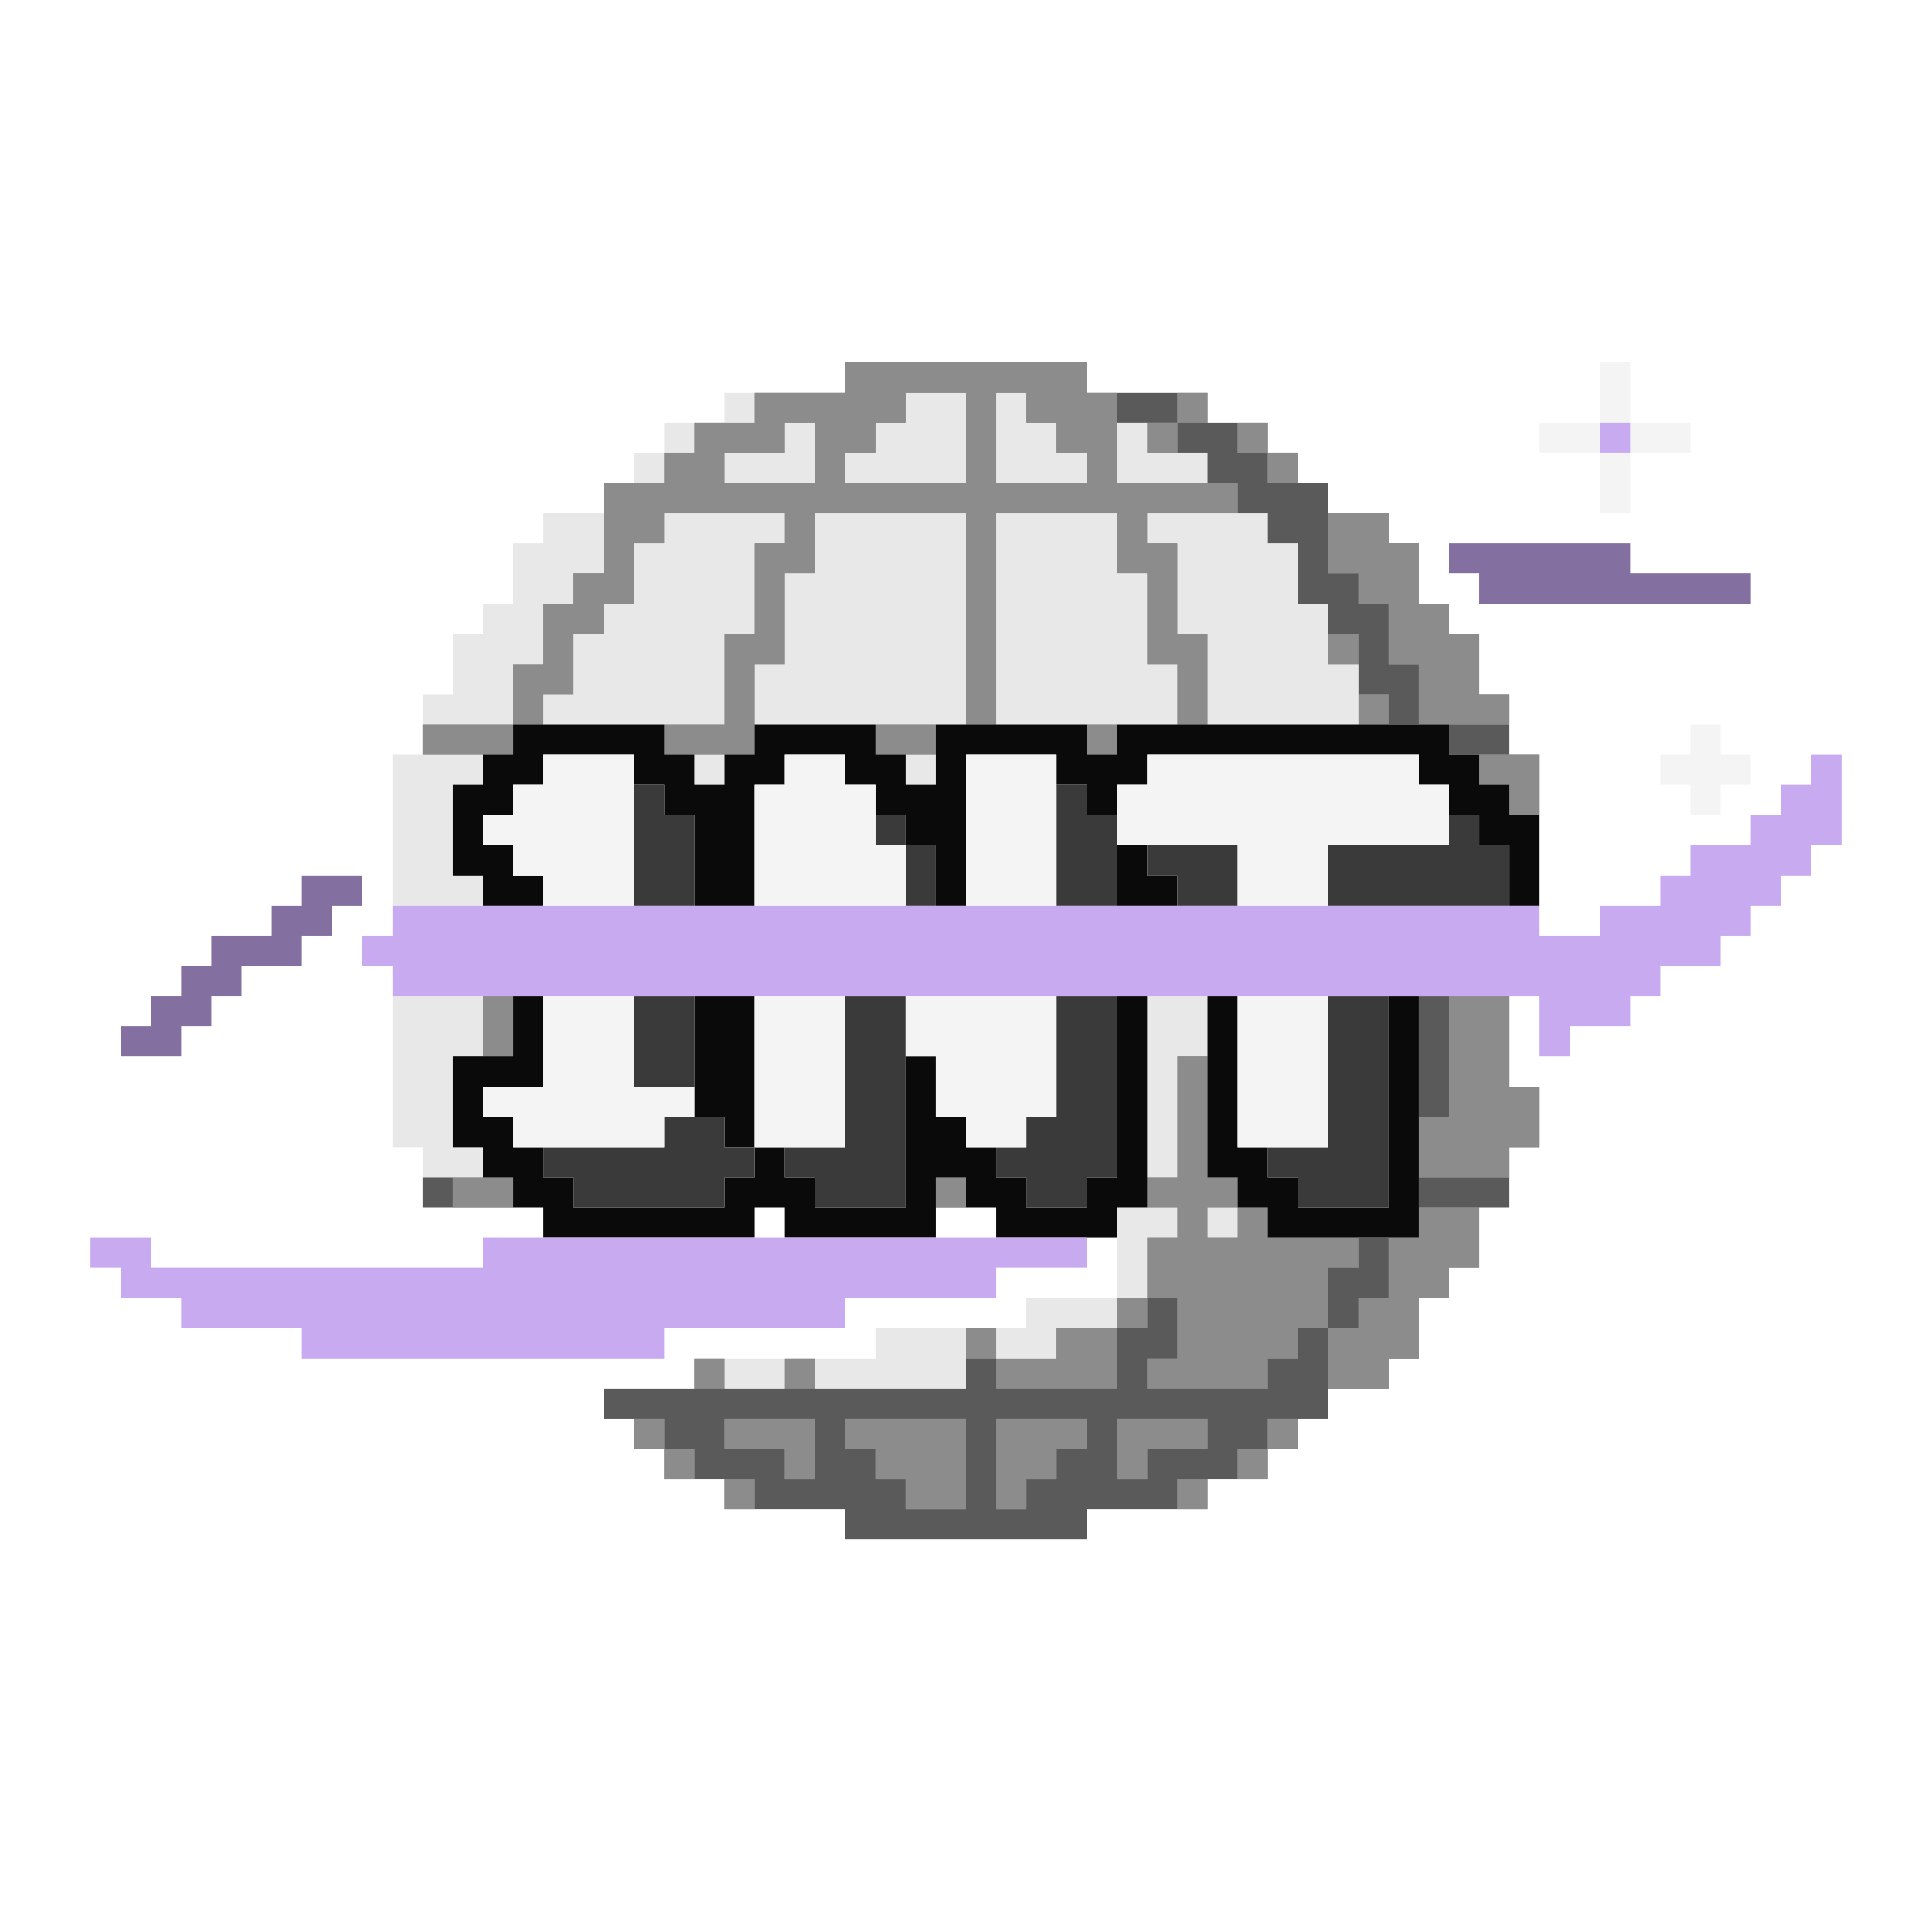
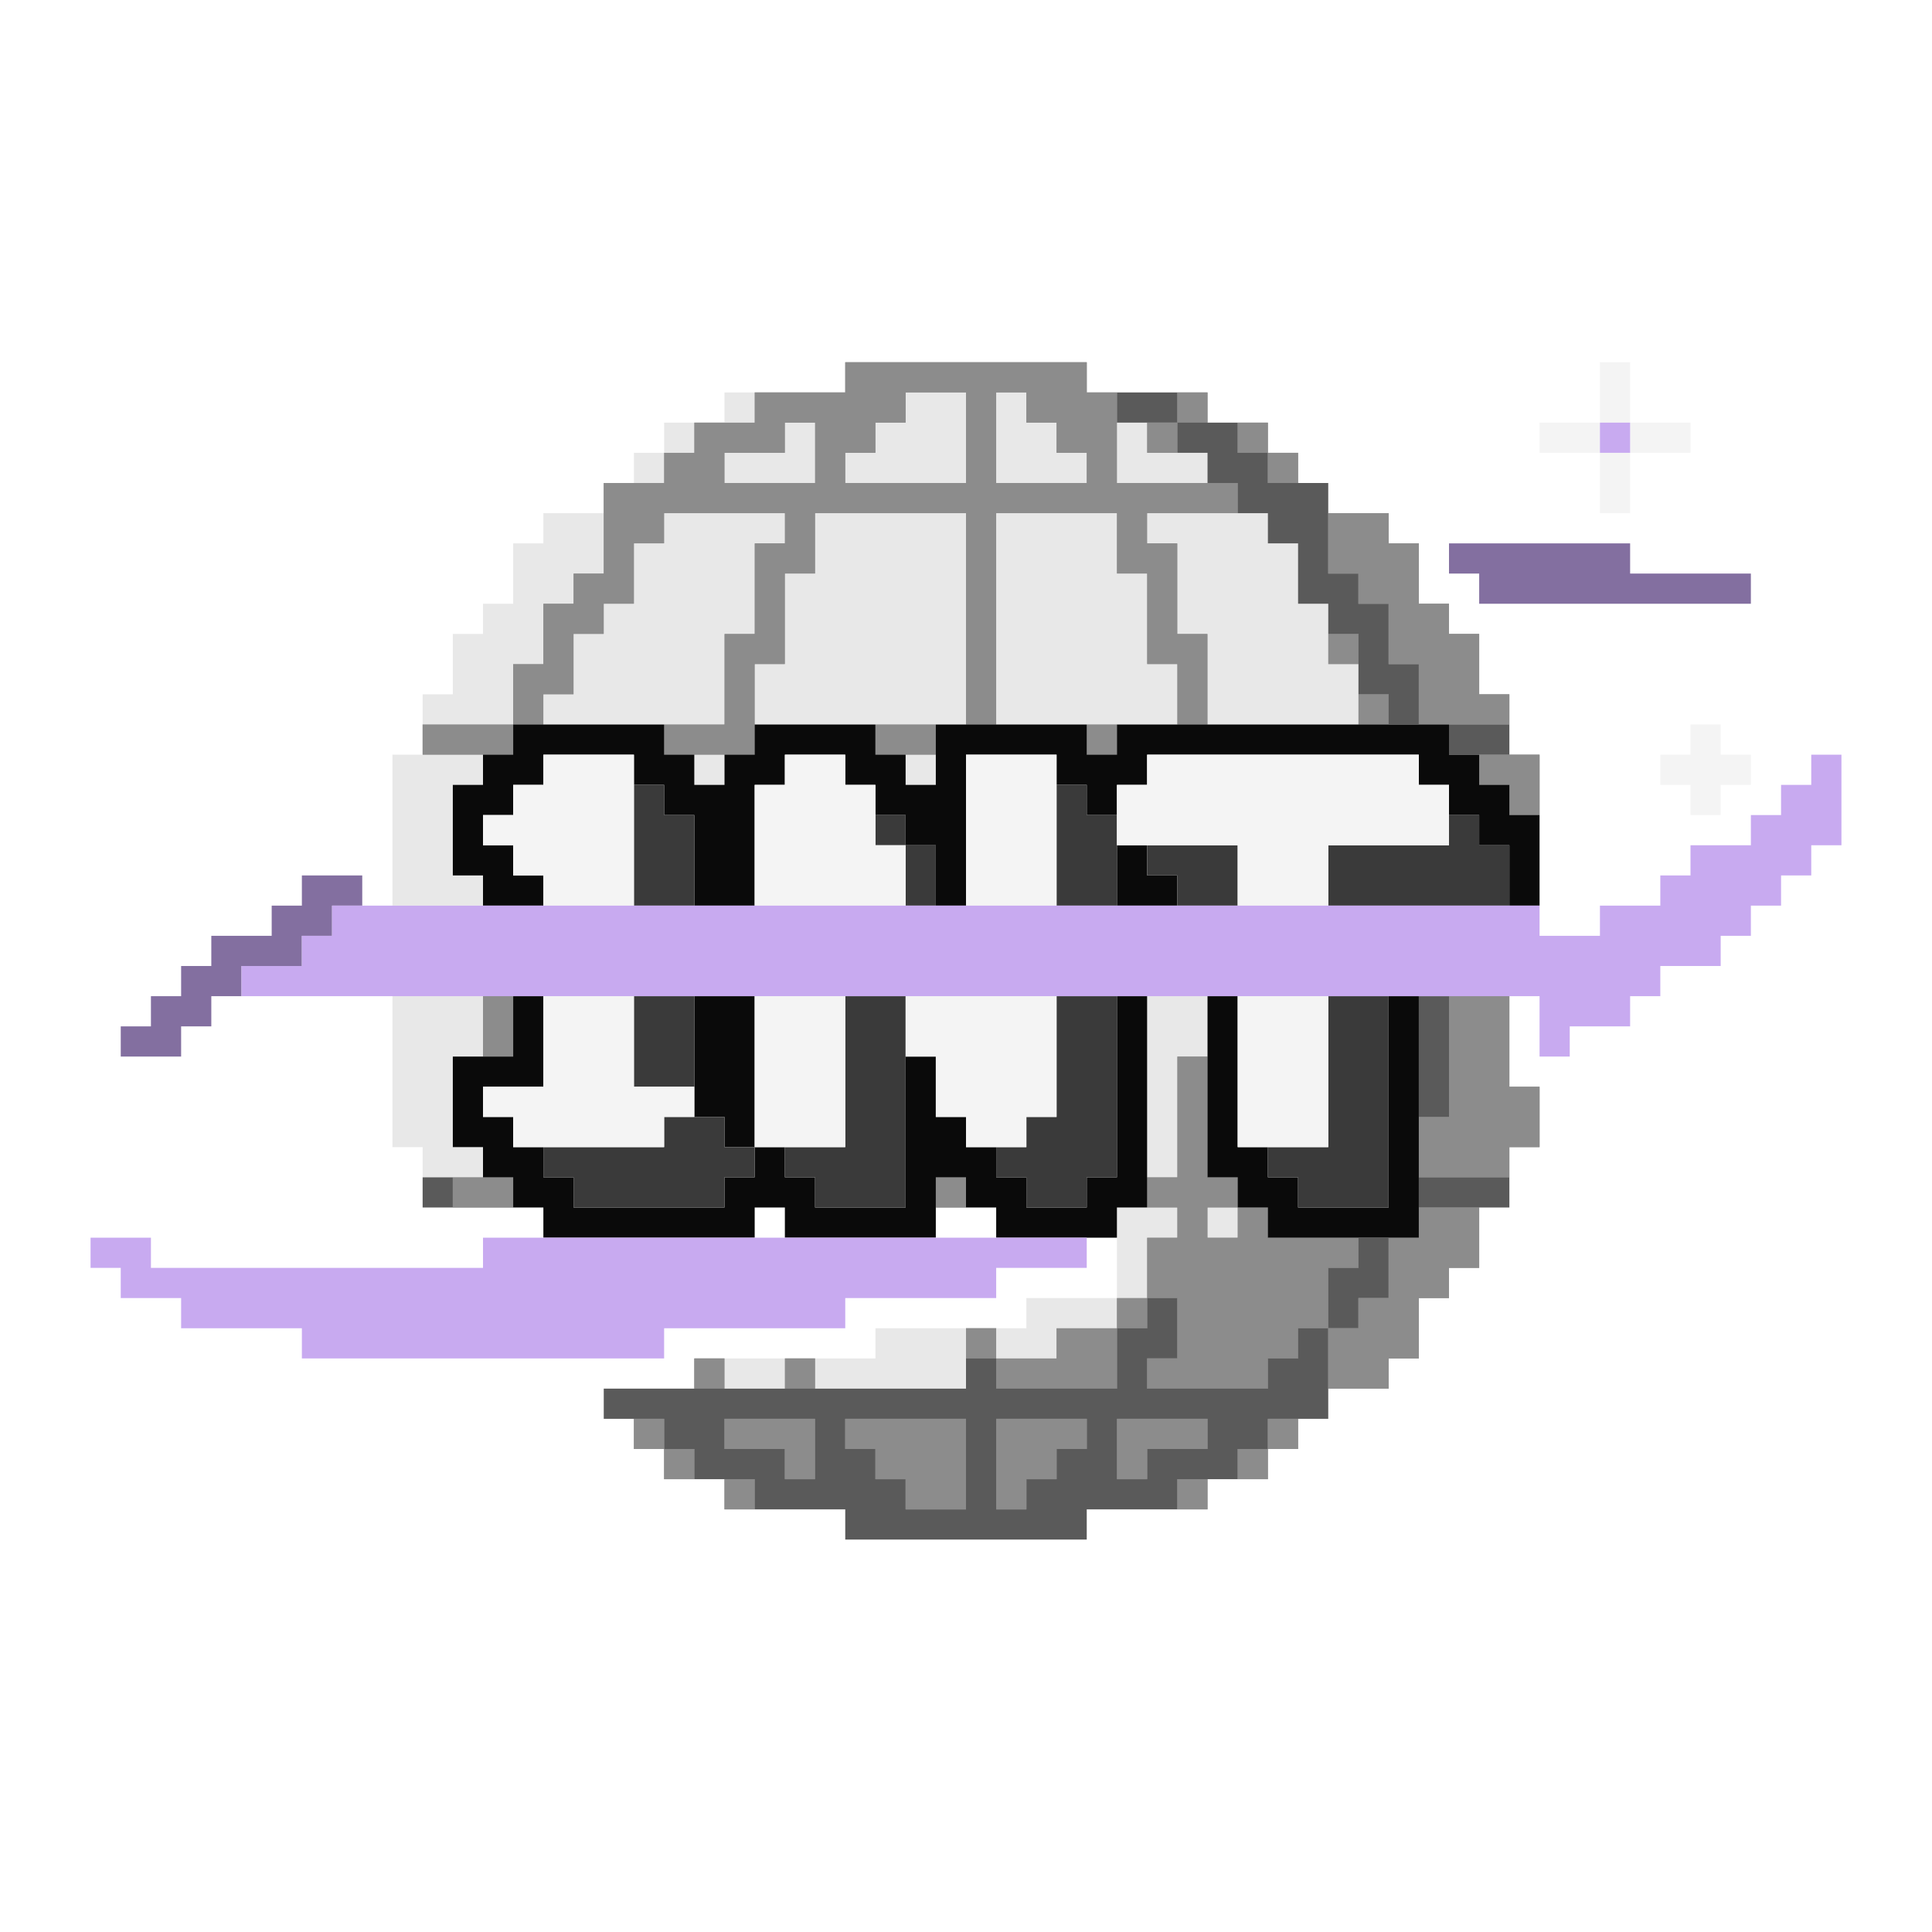
<svg xmlns="http://www.w3.org/2000/svg" viewBox="0 0 512 512" width="512" height="512">
  <path d="M384.00 144.00h48.00v8.00h-48.00zM392.00 152.00h72.00v8.00h-72.00zM80.00 232.00h16.00v8.00h-16.00zM72.00 240.00h16.00v8.00h-16.00zM56.00 248.00h24.00v8.00h-24.00zM48.00 256.00h16.00v8.00h-16.00zM40.00 264.00h16.00v8.00h-16.00zM32.00 272.00h16.00v8.00h-16.00z" fill="#836fa0" />
  <path d="M224.00 96.00h64.00v8.00h-64.00zM200.00 104.00h40.00v8.00h-40.00zM256.00 104.00h8.00v8.00h-8.00zM272.00 104.00h24.00v8.00h-24.00zM312.00 104.00h8.00v8.00h-8.00zM184.00 112.00h24.00v8.00h-24.00zM216.00 112.00h16.00v8.00h-16.00zM256.00 112.00h8.00v8.00h-8.00zM280.00 112.00h16.00v8.00h-16.00zM304.00 112.00h8.00v8.00h-8.00zM328.00 112.00h8.00v8.00h-8.00zM176.00 120.00h16.00v8.00h-16.00zM216.00 120.00h8.00v8.00h-8.00zM256.00 120.00h8.00v8.00h-8.00zM288.00 120.00h8.00v8.00h-8.00zM336.00 120.00h8.00v8.00h-8.00zM160.00 128.00h168.00v8.00h-168.00zM160.00 136.00h16.00v8.00h-16.00zM208.00 136.00h8.00v8.00h-8.00zM256.00 136.00h8.00v8.00h-8.00zM296.00 136.00h8.00v8.00h-8.00zM352.00 136.00h16.00v8.00h-16.00zM160.00 144.00h8.00v8.00h-8.00zM200.00 144.00h16.00v8.00h-16.00zM256.00 144.00h8.00v8.00h-8.00zM296.00 144.00h16.00v8.00h-16.00zM352.00 144.00h24.00v8.00h-24.00zM152.00 152.00h16.00v8.00h-16.00zM200.00 152.00h8.00v8.00h-8.00zM256.00 152.00h8.00v8.00h-8.00zM304.00 152.00h8.00v8.00h-8.00zM360.00 152.00h16.00v8.00h-16.00zM144.00 160.00h16.00v8.00h-16.00zM200.00 160.00h8.00v8.00h-8.00zM256.00 160.00h8.00v8.00h-8.00zM304.00 160.00h8.00v8.00h-8.00zM368.00 160.00h16.00v8.00h-16.00zM144.00 168.00h8.00v8.00h-8.00zM192.00 168.00h16.00v8.00h-16.00zM256.00 168.00h8.00v8.00h-8.00zM304.00 168.00h16.00v8.00h-16.00zM352.00 168.00h8.00v8.00h-8.00zM368.00 168.00h24.00v8.00h-24.00zM136.00 176.00h16.00v8.00h-16.00zM192.00 176.00h8.00v8.00h-8.00zM256.00 176.00h8.00v8.00h-8.00zM312.00 176.00h8.00v8.00h-8.00zM376.00 176.00h16.00v8.00h-16.00zM136.00 184.00h8.00v8.00h-8.00zM192.00 184.00h8.00v8.00h-8.00zM256.00 184.00h8.00v8.00h-8.00zM312.00 184.00h8.00v8.00h-8.00zM360.00 184.00h8.00v8.00h-8.00zM376.00 184.00h24.00v8.00h-24.00zM112.00 192.00h24.00v8.00h-24.00zM176.00 192.00h24.00v8.00h-24.00zM232.00 192.00h16.00v8.00h-16.00zM288.00 192.00h8.00v8.00h-8.00zM392.00 200.00h16.00v8.00h-16.00zM400.00 208.00h8.00v8.00h-8.00zM128.00 264.00h8.00v8.00h-8.00zM384.00 264.00h16.00v8.00h-16.00zM128.00 272.00h8.00v8.00h-8.00zM384.00 272.00h16.00v8.00h-16.00zM312.00 280.00h8.00v8.00h-8.00zM384.00 280.00h16.00v8.00h-16.00zM312.00 288.00h8.00v8.00h-8.00zM384.00 288.00h24.00v8.00h-24.00zM312.00 296.00h8.00v8.00h-8.00zM376.00 296.00h32.00v8.00h-32.00zM312.00 304.00h8.00v8.00h-8.00zM376.00 304.00h24.00v8.00h-24.00zM120.00 312.00h16.00v8.00h-16.00zM248.00 312.00h8.00v8.00h-8.00zM304.00 312.00h24.00v8.00h-24.00zM312.00 320.00h8.00v8.00h-8.00zM328.00 320.00h8.00v8.00h-8.00zM376.00 320.00h16.00v8.00h-16.00zM304.00 328.00h56.00v8.00h-56.00zM368.00 328.00h24.00v8.00h-24.00zM304.00 336.00h48.00v8.00h-48.00zM368.00 336.00h16.00v8.00h-16.00zM296.00 344.00h8.00v8.00h-8.00zM312.00 344.00h40.00v8.00h-40.00zM360.00 344.00h16.00v8.00h-16.00zM256.00 352.00h8.00v8.00h-8.00zM280.00 352.00h16.00v8.00h-16.00zM312.00 352.00h32.00v8.00h-32.00zM352.00 352.00h24.00v8.00h-24.00zM184.00 360.00h8.00v8.00h-8.00zM208.00 360.00h8.00v8.00h-8.00zM264.00 360.00h32.00v8.00h-32.00zM304.00 360.00h32.00v8.00h-32.00zM352.00 360.00h16.00v8.00h-16.00zM168.00 376.00h8.00v8.00h-8.00zM192.00 376.00h24.00v8.00h-24.00zM224.00 376.00h32.00v8.00h-32.00zM264.00 376.00h24.00v8.00h-24.00zM296.00 376.00h24.00v8.00h-24.00zM336.00 376.00h8.00v8.00h-8.00zM176.00 384.00h8.00v8.00h-8.00zM208.00 384.00h8.00v8.00h-8.00zM232.00 384.00h24.00v8.00h-24.00zM264.00 384.00h16.00v8.00h-16.00zM296.00 384.00h8.00v8.00h-8.00zM328.00 384.00h8.00v8.00h-8.00zM192.00 392.00h8.00v8.00h-8.00zM240.00 392.00h16.00v8.00h-16.00zM264.00 392.00h8.00v8.00h-8.00zM312.00 392.00h8.00v8.00h-8.00z" fill="#8c8c8c" />
  <path d="M192.00 104.00h8.00v8.00h-8.00zM240.00 104.00h16.00v8.00h-16.00zM264.00 104.00h8.00v8.00h-8.00zM176.00 112.00h8.00v8.00h-8.00zM208.00 112.00h8.00v8.00h-8.00zM232.00 112.00h24.00v8.00h-24.00zM264.00 112.00h16.00v8.00h-16.00zM296.00 112.00h8.00v8.00h-8.00zM168.00 120.00h8.00v8.00h-8.00zM192.00 120.00h24.00v8.00h-24.00zM224.00 120.00h32.00v8.00h-32.00zM264.00 120.00h24.00v8.00h-24.00zM296.00 120.00h24.00v8.00h-24.00zM144.00 136.00h16.00v8.00h-16.00zM176.00 136.00h32.00v8.00h-32.00zM216.00 136.00h40.00v8.00h-40.00zM264.00 136.00h32.00v8.00h-32.00zM304.00 136.00h32.00v8.00h-32.00zM136.00 144.00h24.00v8.00h-24.00zM168.00 144.00h32.00v8.00h-32.00zM216.00 144.00h40.00v8.00h-40.00zM264.00 144.00h32.00v8.00h-32.00zM312.00 144.00h32.00v8.00h-32.00zM136.00 152.00h16.00v8.00h-16.00zM168.00 152.00h32.00v8.00h-32.00zM208.00 152.00h48.00v8.00h-48.00zM264.00 152.00h40.00v8.00h-40.00zM312.00 152.00h32.00v8.00h-32.00zM128.00 160.00h16.00v8.00h-16.00zM160.00 160.00h40.00v8.00h-40.00zM208.00 160.00h48.00v8.00h-48.00zM264.00 160.00h40.00v8.00h-40.00zM312.00 160.00h40.00v8.00h-40.00zM120.00 168.00h24.00v8.00h-24.00zM152.00 168.00h40.00v8.00h-40.00zM208.00 168.00h48.00v8.00h-48.00zM264.00 168.00h40.00v8.00h-40.00zM320.00 168.00h32.00v8.00h-32.00zM120.00 176.00h16.00v8.00h-16.00zM152.00 176.00h40.00v8.00h-40.00zM200.00 176.00h56.00v8.00h-56.00zM264.00 176.00h48.00v8.00h-48.00zM320.00 176.00h40.00v8.00h-40.00zM112.00 184.00h24.00v8.00h-24.00zM144.00 184.00h48.00v8.00h-48.00zM200.00 184.00h56.00v8.00h-56.00zM264.00 184.00h48.00v8.00h-48.00zM320.00 184.00h40.00v8.00h-40.00zM104.00 200.00h24.00v8.00h-24.00zM184.00 200.00h8.00v8.00h-8.00zM240.00 200.00h8.00v8.00h-8.00zM104.00 208.00h16.00v8.00h-16.00zM104.00 216.00h16.00v8.00h-16.00zM104.00 224.00h16.00v8.00h-16.00zM104.00 232.00h24.00v8.00h-24.00zM104.00 264.00h24.00v8.00h-24.00zM304.00 264.00h16.00v8.00h-16.00zM104.00 272.00h24.00v8.00h-24.00zM304.00 272.00h16.00v8.00h-16.00zM104.00 280.00h16.00v8.00h-16.00zM304.00 280.00h8.00v8.00h-8.00zM104.00 288.00h16.00v8.00h-16.00zM304.00 288.00h8.00v8.00h-8.00zM104.00 296.00h16.00v8.00h-16.00zM304.00 296.00h8.00v8.00h-8.00zM112.00 304.00h16.00v8.00h-16.00zM304.00 304.00h8.00v8.00h-8.00zM296.00 320.00h16.00v8.00h-16.00zM320.00 320.00h8.00v8.00h-8.00zM296.00 328.00h8.00v8.00h-8.00zM296.00 336.00h8.00v8.00h-8.00zM272.00 344.00h24.00v8.00h-24.00zM232.00 352.00h24.00v8.00h-24.00zM264.00 352.00h16.00v8.00h-16.00zM192.00 360.00h16.00v8.00h-16.00zM216.00 360.00h40.00v8.00h-40.00z" fill="#e8e8e8" />
  <path d="M224.00 96.00h64.00v8.00h-64.00zM200.00 104.00h40.00v8.00h-40.00zM256.00 104.00h8.00v8.00h-8.00zM272.00 104.00h24.00v8.00h-24.00zM312.00 104.00h8.00v8.00h-8.00zM184.00 112.00h24.00v8.00h-24.00zM216.00 112.00h16.00v8.00h-16.00zM256.00 112.00h8.00v8.00h-8.00zM280.00 112.00h16.00v8.00h-16.00zM304.00 112.00h8.00v8.00h-8.00zM328.00 112.00h8.00v8.00h-8.00zM176.00 120.00h16.00v8.00h-16.00zM216.00 120.00h8.00v8.00h-8.00zM256.00 120.00h8.00v8.00h-8.00zM288.00 120.00h8.00v8.00h-8.00zM336.00 120.00h8.00v8.00h-8.00zM160.00 128.00h168.00v8.00h-168.00zM160.00 136.00h16.00v8.00h-16.00zM208.00 136.00h8.00v8.00h-8.00zM256.00 136.00h8.00v8.00h-8.00zM296.00 136.00h8.00v8.00h-8.00zM352.00 136.00h16.00v8.00h-16.00zM160.00 144.00h8.00v8.00h-8.00zM200.00 144.00h16.00v8.00h-16.00zM256.00 144.00h8.00v8.00h-8.00zM296.00 144.00h16.00v8.00h-16.00zM352.00 144.00h24.00v8.00h-24.00zM152.00 152.00h16.00v8.00h-16.00zM200.00 152.00h8.00v8.00h-8.00zM256.00 152.00h8.00v8.00h-8.00zM304.00 152.00h8.00v8.00h-8.00zM360.00 152.00h16.00v8.00h-16.00zM144.00 160.00h16.00v8.00h-16.00zM200.00 160.00h8.00v8.00h-8.00zM256.00 160.00h8.00v8.00h-8.00zM304.00 160.00h8.00v8.00h-8.00zM368.00 160.00h16.00v8.00h-16.00zM144.00 168.00h8.00v8.00h-8.00zM192.00 168.00h16.00v8.00h-16.00zM256.00 168.00h8.00v8.00h-8.00zM304.00 168.00h16.00v8.00h-16.00zM352.00 168.00h8.00v8.00h-8.00zM368.00 168.00h24.00v8.00h-24.00zM136.00 176.00h16.00v8.00h-16.00zM192.00 176.00h8.00v8.00h-8.00zM256.00 176.00h8.00v8.00h-8.00zM312.00 176.00h8.00v8.00h-8.00zM376.00 176.00h16.00v8.00h-16.00zM136.00 184.00h8.00v8.00h-8.00zM192.00 184.00h8.00v8.00h-8.00zM256.00 184.00h8.00v8.00h-8.00zM312.00 184.00h8.00v8.00h-8.00zM360.00 184.00h8.00v8.00h-8.00zM376.00 184.00h24.00v8.00h-24.00zM112.00 192.00h24.00v8.00h-24.00zM176.00 192.00h24.00v8.00h-24.00zM232.00 192.00h16.00v8.00h-16.00zM288.00 192.00h8.00v8.00h-8.00zM392.00 200.00h16.00v8.00h-16.00zM400.00 208.00h8.00v8.00h-8.00zM128.00 264.00h8.00v8.00h-8.00zM384.00 264.00h16.00v8.00h-16.00zM128.00 272.00h8.00v8.00h-8.00zM384.00 272.00h16.00v8.00h-16.00zM312.00 280.00h8.00v8.00h-8.00zM384.00 280.00h16.00v8.00h-16.00zM312.00 288.00h8.00v8.00h-8.00zM384.00 288.00h24.00v8.00h-24.00zM312.00 296.00h8.00v8.00h-8.00zM376.00 296.00h32.00v8.00h-32.00zM312.00 304.00h8.00v8.00h-8.00zM376.00 304.00h24.00v8.00h-24.00zM120.00 312.00h16.00v8.00h-16.00zM248.00 312.00h8.00v8.00h-8.00zM304.00 312.00h24.00v8.00h-24.00zM312.00 320.00h8.00v8.00h-8.00zM328.00 320.00h8.00v8.00h-8.00zM376.00 320.00h16.00v8.00h-16.00zM304.00 328.00h56.00v8.00h-56.00zM368.00 328.00h24.00v8.00h-24.00zM304.00 336.00h48.00v8.00h-48.00zM368.00 336.00h16.00v8.00h-16.00zM296.00 344.00h8.00v8.00h-8.00zM312.00 344.00h40.00v8.00h-40.00zM360.00 344.00h16.00v8.00h-16.00zM256.00 352.00h8.00v8.00h-8.00zM280.00 352.00h16.00v8.00h-16.00zM312.00 352.00h32.00v8.00h-32.00zM352.00 352.00h24.00v8.00h-24.00zM184.00 360.00h8.00v8.00h-8.00zM208.00 360.00h8.00v8.00h-8.00zM264.00 360.00h32.00v8.00h-32.00zM304.00 360.00h32.00v8.00h-32.00zM352.00 360.00h16.00v8.00h-16.00zM168.00 376.00h8.00v8.00h-8.00zM192.00 376.00h24.00v8.00h-24.00zM224.00 376.00h32.00v8.00h-32.00zM264.00 376.00h24.00v8.00h-24.00zM296.00 376.00h24.00v8.00h-24.00zM336.00 376.00h8.00v8.00h-8.00zM176.00 384.00h8.00v8.00h-8.00zM208.00 384.00h8.00v8.00h-8.00zM232.00 384.00h24.00v8.00h-24.00zM264.00 384.00h16.00v8.00h-16.00zM296.00 384.00h8.00v8.00h-8.00zM328.00 384.00h8.00v8.00h-8.00zM192.00 392.00h8.00v8.00h-8.00zM240.00 392.00h16.00v8.00h-16.00zM264.00 392.00h8.00v8.00h-8.00zM312.00 392.00h8.00v8.00h-8.00z" fill="#8c8c8c" />
  <path d="M296.00 104.00h16.00v8.00h-16.00zM312.00 112.00h16.00v8.00h-16.00zM320.00 120.00h16.00v8.00h-16.00zM328.00 128.00h24.00v8.00h-24.00zM336.00 136.00h16.00v8.00h-16.00zM344.00 144.00h8.00v8.00h-8.00zM344.00 152.00h16.00v8.00h-16.00zM352.00 160.00h16.00v8.00h-16.00zM360.00 168.00h8.00v8.00h-8.00zM360.00 176.00h16.00v8.00h-16.00zM368.00 184.00h8.00v8.00h-8.00zM384.00 192.00h16.00v8.00h-16.00zM376.00 264.00h8.00v8.00h-8.00zM376.00 272.00h8.00v8.00h-8.00zM376.00 280.00h8.00v8.00h-8.00zM376.00 288.00h8.00v8.00h-8.00zM112.00 312.00h8.00v8.00h-8.00zM376.00 312.00h24.00v8.00h-24.00zM360.00 328.00h8.00v8.00h-8.00zM352.00 336.00h16.00v8.00h-16.00zM304.00 344.00h8.00v8.00h-8.00zM352.00 344.00h8.00v8.00h-8.00zM296.00 352.00h16.00v8.00h-16.00zM344.00 352.00h8.00v8.00h-8.00zM256.00 360.00h8.00v8.00h-8.00zM296.00 360.00h8.00v8.00h-8.00zM336.00 360.00h16.00v8.00h-16.00zM160.00 368.00h192.00v8.00h-192.00zM176.00 376.00h16.00v8.00h-16.00zM216.00 376.00h8.00v8.00h-8.00zM256.00 376.00h8.00v8.00h-8.00zM288.00 376.00h8.00v8.00h-8.00zM320.00 376.00h16.00v8.00h-16.00zM184.00 384.00h24.00v8.00h-24.00zM216.00 384.00h16.00v8.00h-16.00zM256.00 384.00h8.00v8.00h-8.00zM280.00 384.00h16.00v8.00h-16.00zM304.00 384.00h24.00v8.00h-24.00zM200.00 392.00h40.00v8.00h-40.00zM256.00 392.00h8.00v8.00h-8.00zM272.00 392.00h40.00v8.00h-40.00zM224.00 400.00h64.00v8.00h-64.00z" fill="#5a5a5a" />
  <path d="M136.00 192.00h40.00v8.00h-40.00zM200.00 192.00h32.00v8.00h-32.00zM248.00 192.00h40.00v8.00h-40.00zM296.00 192.00h88.00v8.00h-88.00zM128.00 200.00h16.00v8.00h-16.00zM168.00 200.00h16.00v8.00h-16.00zM192.00 200.00h16.00v8.00h-16.00zM224.00 200.00h16.00v8.00h-16.00zM248.00 200.00h8.00v8.00h-8.00zM280.00 200.00h24.00v8.00h-24.00zM376.00 200.00h16.00v8.00h-16.00zM120.00 208.00h16.00v8.00h-16.00zM176.00 208.00h24.00v8.00h-24.00zM232.00 208.00h24.00v8.00h-24.00zM288.00 208.00h8.00v8.00h-8.00zM384.00 208.00h16.00v8.00h-16.00zM120.00 216.00h8.00v8.00h-8.00zM184.00 216.00h16.00v8.00h-16.00zM240.00 216.00h16.00v8.00h-16.00zM392.00 216.00h16.00v8.00h-16.00zM120.00 224.00h16.00v8.00h-16.00zM184.00 224.00h16.00v8.00h-16.00zM248.00 224.00h8.00v8.00h-8.00zM296.00 224.00h8.00v8.00h-8.00zM400.00 224.00h8.00v8.00h-8.00zM128.00 232.00h16.00v8.00h-16.00zM184.00 232.00h16.00v8.00h-16.00zM248.00 232.00h8.00v8.00h-8.00zM296.00 232.00h16.00v8.00h-16.00zM400.00 232.00h8.00v8.00h-8.00zM136.00 264.00h8.00v8.00h-8.00zM184.00 264.00h16.00v8.00h-16.00zM296.00 264.00h8.00v8.00h-8.00zM320.00 264.00h8.00v8.00h-8.00zM368.00 264.00h8.00v8.00h-8.00zM136.00 272.00h8.00v8.00h-8.00zM184.00 272.00h16.00v8.00h-16.00zM296.00 272.00h8.00v8.00h-8.00zM320.00 272.00h8.00v8.00h-8.00zM368.00 272.00h8.00v8.00h-8.00zM120.00 280.00h24.00v8.00h-24.00zM184.00 280.00h16.00v8.00h-16.00zM240.00 280.00h8.00v8.00h-8.00zM296.00 280.00h8.00v8.00h-8.00zM320.00 280.00h8.00v8.00h-8.00zM368.00 280.00h8.00v8.00h-8.00zM120.00 288.00h8.00v8.00h-8.00zM184.00 288.00h16.00v8.00h-16.00zM240.00 288.00h8.00v8.00h-8.00zM296.00 288.00h8.00v8.00h-8.00zM320.00 288.00h8.00v8.00h-8.00zM368.00 288.00h8.00v8.00h-8.00zM120.00 296.00h16.00v8.00h-16.00zM192.00 296.00h8.00v8.00h-8.00zM240.00 296.00h16.00v8.00h-16.00zM296.00 296.00h8.00v8.00h-8.00zM320.00 296.00h8.00v8.00h-8.00zM368.00 296.00h8.00v8.00h-8.00zM128.00 304.00h16.00v8.00h-16.00zM200.00 304.00h8.00v8.00h-8.00zM240.00 304.00h24.00v8.00h-24.00zM296.00 304.00h8.00v8.00h-8.00zM320.00 304.00h16.00v8.00h-16.00zM368.00 304.00h8.00v8.00h-8.00zM136.00 312.00h16.00v8.00h-16.00zM192.00 312.00h24.00v8.00h-24.00zM240.00 312.00h8.00v8.00h-8.00zM256.00 312.00h16.00v8.00h-16.00zM288.00 312.00h16.00v8.00h-16.00zM328.00 312.00h16.00v8.00h-16.00zM368.00 312.00h8.00v8.00h-8.00zM144.00 320.00h56.00v8.00h-56.00zM208.00 320.00h40.00v8.00h-40.00zM264.00 320.00h32.00v8.00h-32.00zM336.00 320.00h40.00v8.00h-40.00z" fill="#0a0a0a" />
  <path d="M168.00 208.00h8.00v8.00h-8.00zM280.00 208.00h8.00v8.00h-8.00zM168.00 216.00h16.00v8.00h-16.00zM232.00 216.00h8.00v8.00h-8.00zM280.00 216.00h16.00v8.00h-16.00zM384.00 216.00h8.00v8.00h-8.00zM168.00 224.00h16.00v8.00h-16.00zM240.00 224.00h8.00v8.00h-8.00zM280.00 224.00h16.00v8.00h-16.00zM304.00 224.00h24.00v8.00h-24.00zM352.00 224.00h48.00v8.00h-48.00zM168.00 232.00h16.00v8.00h-16.00zM240.00 232.00h8.00v8.00h-8.00zM280.00 232.00h16.00v8.00h-16.00zM312.00 232.00h16.00v8.00h-16.00zM352.00 232.00h48.00v8.00h-48.00zM168.00 264.00h16.00v8.00h-16.00zM224.00 264.00h16.00v8.00h-16.00zM280.00 264.00h16.00v8.00h-16.00zM352.00 264.00h16.00v8.00h-16.00zM168.00 272.00h16.00v8.00h-16.00zM224.00 272.00h16.00v8.00h-16.00zM280.00 272.00h16.00v8.00h-16.00zM352.00 272.00h16.00v8.00h-16.00zM168.00 280.00h16.00v8.00h-16.00zM224.00 280.00h16.00v8.00h-16.00zM280.00 280.00h16.00v8.00h-16.00zM352.00 280.00h16.00v8.00h-16.00zM224.00 288.00h16.00v8.00h-16.00zM280.00 288.00h16.00v8.00h-16.00zM352.00 288.00h16.00v8.00h-16.00zM176.00 296.00h16.00v8.00h-16.00zM224.00 296.00h16.00v8.00h-16.00zM272.00 296.00h24.00v8.00h-24.00zM352.00 296.00h16.00v8.00h-16.00zM144.00 304.00h56.00v8.00h-56.00zM208.00 304.00h32.00v8.00h-32.00zM264.00 304.00h32.00v8.00h-32.00zM336.00 304.00h32.00v8.00h-32.00zM152.00 312.00h40.00v8.00h-40.00zM216.00 312.00h24.00v8.00h-24.00zM272.00 312.00h16.00v8.00h-16.00zM344.00 312.00h24.00v8.00h-24.00z" fill="#3a3a3a" />
  <path d="M424.00 96.00h8.00v8.00h-8.00zM424.00 104.00h8.00v8.00h-8.00zM408.00 112.00h16.00v8.00h-16.00zM432.00 112.00h16.00v8.00h-16.00zM424.00 120.00h8.00v8.00h-8.00zM424.00 128.00h8.00v8.00h-8.00zM448.00 192.00h8.00v8.00h-8.00zM144.00 200.00h24.00v8.00h-24.00zM208.00 200.00h16.00v8.00h-16.00zM256.00 200.00h24.00v8.00h-24.00zM304.00 200.00h72.00v8.00h-72.00zM440.00 200.00h24.00v8.00h-24.00zM136.00 208.00h32.00v8.00h-32.00zM200.00 208.00h32.00v8.00h-32.00zM256.00 208.00h24.00v8.00h-24.00zM296.00 208.00h88.00v8.00h-88.00zM448.00 208.00h8.00v8.00h-8.00zM128.00 216.00h40.00v8.00h-40.00zM200.00 216.00h32.00v8.00h-32.00zM256.00 216.00h24.00v8.00h-24.00zM296.00 216.00h88.00v8.00h-88.00zM136.00 224.00h32.00v8.00h-32.00zM200.00 224.00h40.00v8.00h-40.00zM256.00 224.00h24.00v8.00h-24.00zM328.00 224.00h24.00v8.00h-24.00zM144.00 232.00h24.00v8.00h-24.00zM200.00 232.00h40.00v8.00h-40.00zM256.00 232.00h24.00v8.00h-24.00zM328.00 232.00h24.00v8.00h-24.00zM144.00 264.00h24.00v8.00h-24.00zM200.00 264.00h24.00v8.00h-24.00zM240.00 264.00h40.00v8.00h-40.00zM328.00 264.00h24.00v8.00h-24.00zM144.00 272.00h24.00v8.00h-24.00zM200.00 272.00h24.00v8.00h-24.00zM240.00 272.00h40.00v8.00h-40.00zM328.00 272.00h24.00v8.00h-24.00zM144.00 280.00h24.00v8.00h-24.00zM200.00 280.00h24.00v8.00h-24.00zM248.00 280.00h32.00v8.00h-32.00zM328.00 280.00h24.00v8.00h-24.00zM128.00 288.00h56.00v8.00h-56.00zM200.00 288.00h24.00v8.00h-24.00zM248.00 288.00h32.00v8.00h-32.00zM328.00 288.00h24.00v8.00h-24.00zM136.00 296.00h40.00v8.00h-40.00zM200.00 296.00h24.00v8.00h-24.00zM256.00 296.00h16.00v8.00h-16.00zM328.00 296.00h24.00v8.00h-24.00z" fill="#f4f4f4" />
-   <path d="M424.00 112.00h8.00v8.00h-8.00zM480.00 200.00h8.00v8.00h-8.00zM472.00 208.00h16.00v8.00h-16.00zM464.00 216.00h24.00v8.00h-24.00zM448.00 224.00h32.00v8.00h-32.00zM440.00 232.00h32.00v8.00h-32.00zM104.00 240.00h304.00v8.00h-304.00zM424.00 240.00h40.00v8.00h-40.00zM96.00 248.00h360.00v8.00h-360.00zM104.00 256.00h336.00v8.00h-336.00zM408.00 264.00h24.00v8.00h-24.00zM408.00 272.00h8.00v8.00h-8.00zM24.00 328.00h16.00v8.00h-16.00zM128.00 328.00h160.00v8.00h-160.00zM32.00 336.00h232.00v8.00h-232.00zM48.00 344.00h176.00v8.00h-176.00zM80.00 352.00h96.00v8.00h-96.00z" fill="#c8aaf0" />
+   <path d="M424.00 112.00h8.00v8.00h-8.00zM480.00 200.00h8.00v8.00h-8.00zM472.00 208.00h16.00v8.00h-16.00zM464.00 216.00h24.00v8.00h-24.00zM448.00 224.00h32.00v8.00h-32.00zM440.00 232.00h32.00v8.00h-32.00zM88.00 240.00h320.00v8.00h-320.00zM424.00 240.00h40.00v8.00h-40.00zM80.00 248.00h376.00v8.00h-376.00zM64.00 256.00h376.00v8.00h-376.00zM408.00 264.00h24.00v8.00h-24.00zM408.00 272.00h8.00v8.00h-8.00zM24.00 328.00h16.00v8.00h-16.00zM128.00 328.00h160.00v8.00h-160.00zM32.00 336.00h232.00v8.00h-232.00zM48.00 344.00h176.00v8.00h-176.00zM80.00 352.00h96.00v8.00h-96.00z" fill="#c8aaf0" />
</svg>
